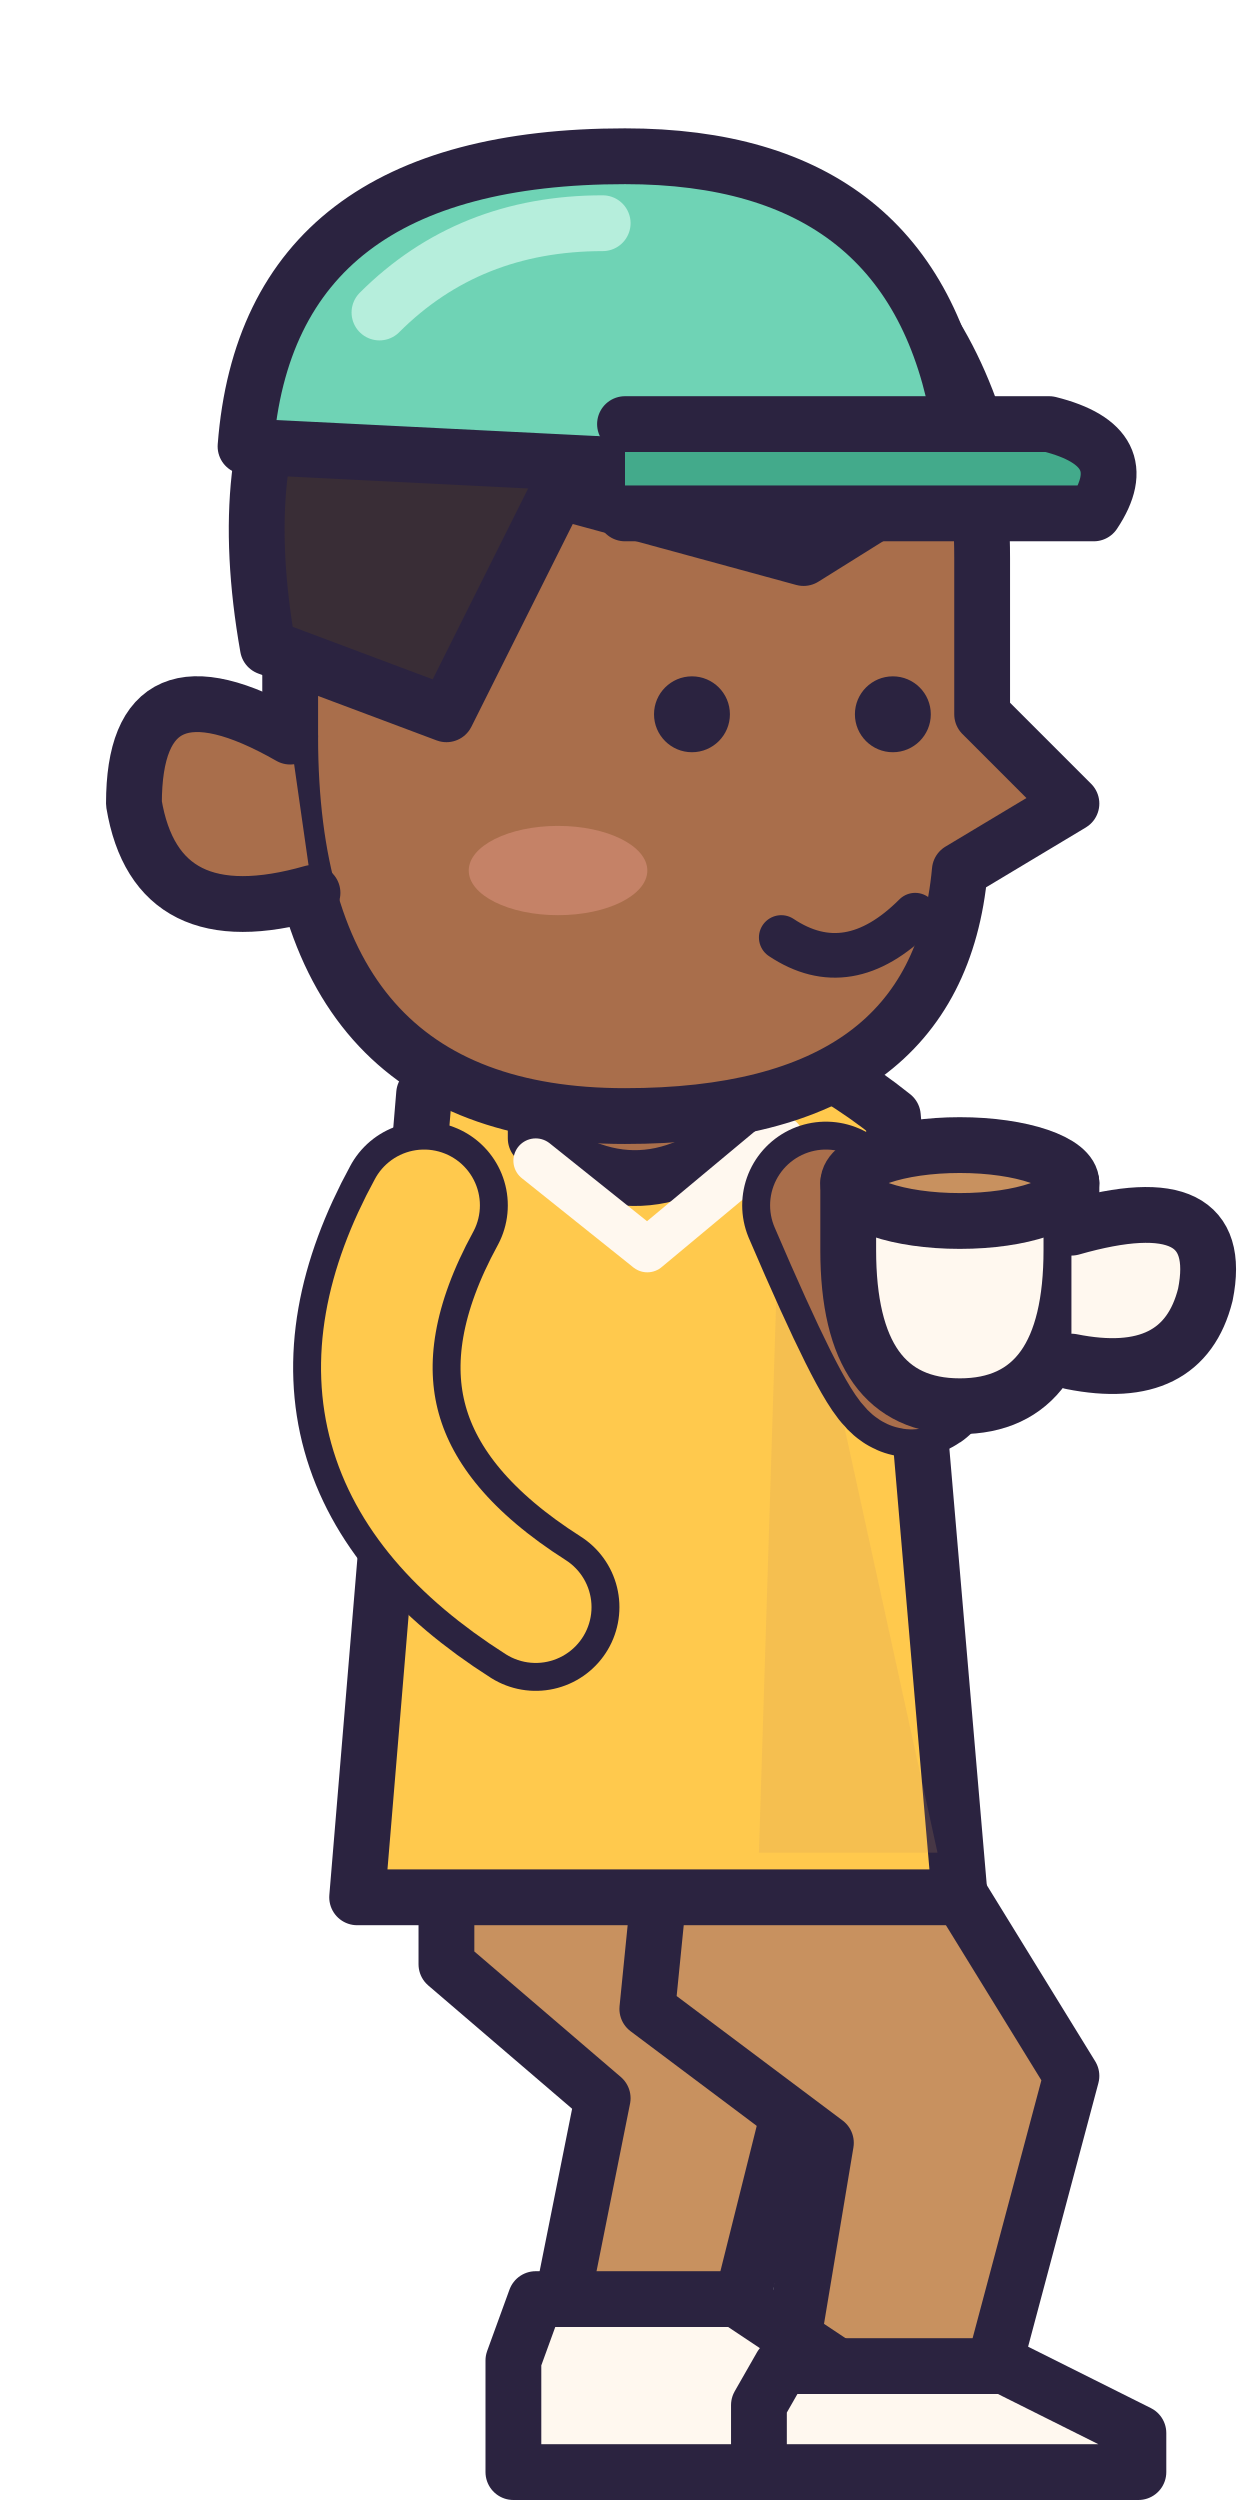
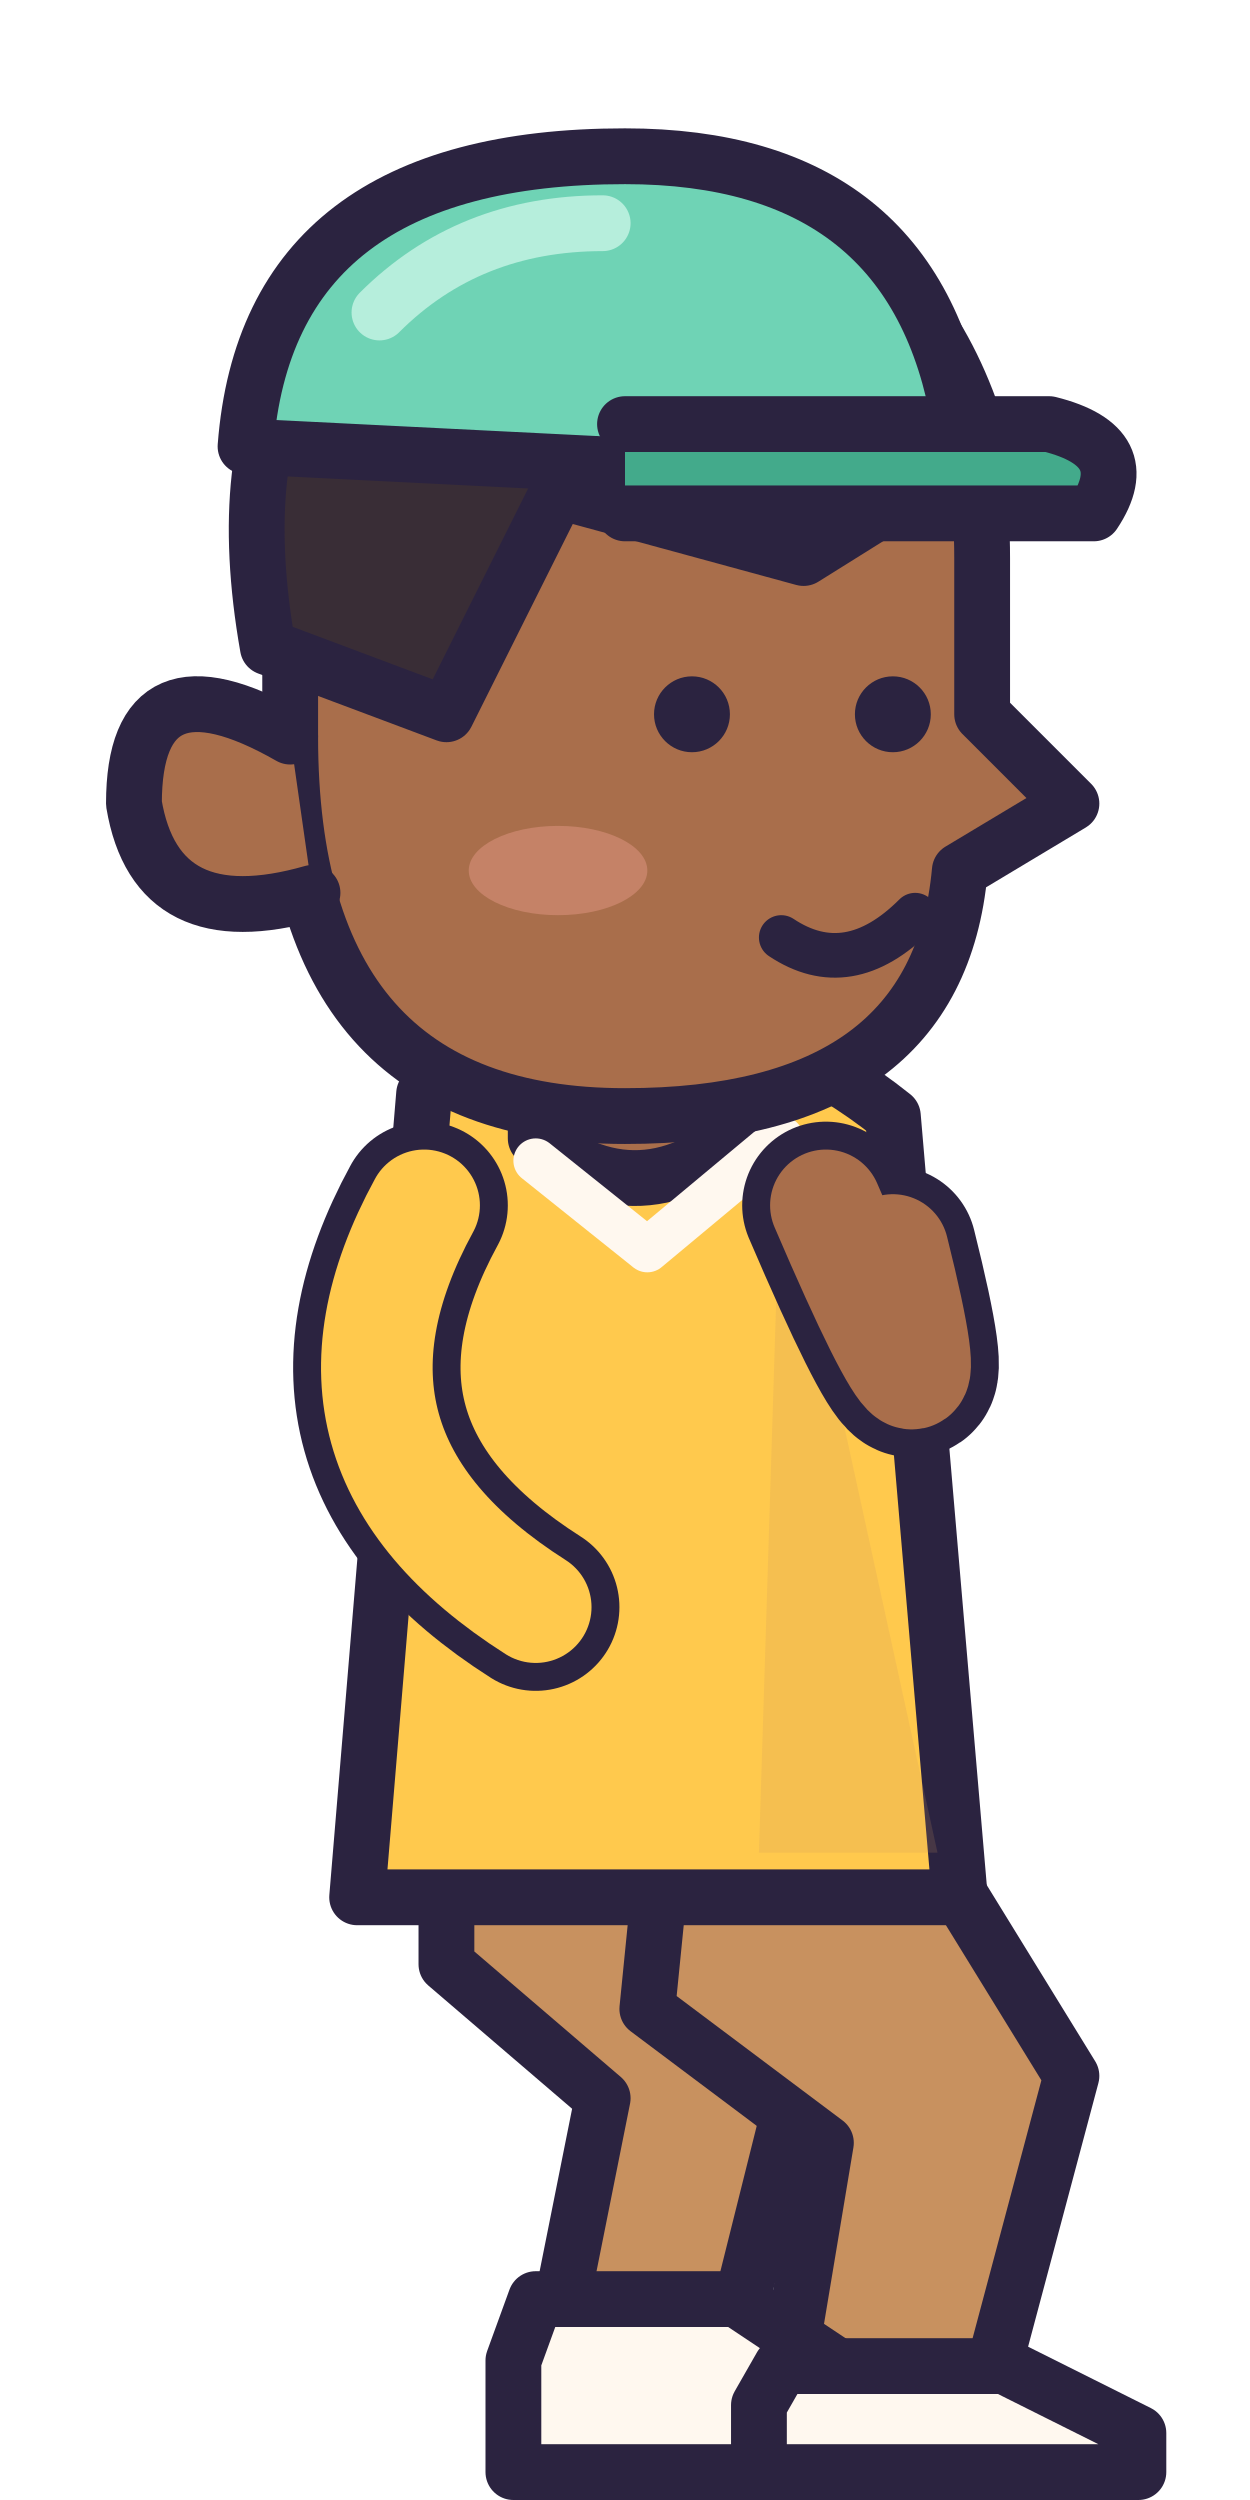
<svg xmlns="http://www.w3.org/2000/svg" width="56" height="112" viewBox="0 0 56 112">
  <g stroke="#2b2340" stroke-width="2.5" stroke-linecap="round" stroke-linejoin="round">
    <path d="M20 80h10l6 12-3 12h-8l2-10-7-6Z" fill="#c8915f" vector-effect="non-scaling-stroke" />
    <path d="M30 80h10l8 13-4 15h-9l2-12-8-6Z" fill="#c8915f" vector-effect="non-scaling-stroke" />
    <path d="M24 103h9l6 4v3.75H23v-5Z" fill="#fff8ef" vector-effect="non-scaling-stroke" />
    <path d="M35 106h10l6 3v1.75H34v-3Z" fill="#fff8ef" vector-effect="non-scaling-stroke" />
    <path d="M19 49q11-7 21 1l3 35H16Z" fill="#ffc94d" vector-effect="non-scaling-stroke" />
    <path d="M35 51l7 32h-8Z" fill="#c8915f" stroke="none" opacity="0.18" vector-effect="non-scaling-stroke" />
    <path d="M24 44v7q5 4 10-1v-7" fill="#a96e4b" vector-effect="non-scaling-stroke" />
    <path d="M24 52l5 4 6-5" fill="none" stroke="#fff8ef" stroke-width="2" vector-effect="non-scaling-stroke" />
    <path d="M19 54Q13 65 24 72" fill="none" stroke="#2b2340" stroke-width="7.5" vector-effect="non-scaling-stroke" />
    <path d="M19 54Q13 65 24 72" fill="none" stroke="#ffc94d" stroke-width="5" vector-effect="non-scaling-stroke" />
    <path d="M37 54Q43 68 40 56" fill="none" stroke="#2b2340" stroke-width="7.5" vector-effect="non-scaling-stroke" />
    <path d="M37 54Q43 68 40 56" fill="none" stroke="#a96e4b" stroke-width="5" vector-effect="non-scaling-stroke" />
    <g transform="translate(0 0) rotate(0 28 35)">
      <path d="M13 23q0-13 16-13 15 0 15 15v7l4 4-5 3q-1 11-15 11-15 0-15-17Z" fill="#a96e4b" vector-effect="non-scaling-stroke" />
      <path d="M13 33q-7-4-7 3 1 6 8 4" fill="#a96e4b" vector-effect="non-scaling-stroke" />
      <path d="M12 29q-3-17 12-20 16-3 20 11l-8 5-11-3-5 10Z" fill="#392d36" vector-effect="non-scaling-stroke" />
      <path d="M11 20q1-13 17-13 13 0 15 12l-12 2Z" fill="#6fd3b5" vector-effect="non-scaling-stroke" />
      <path d="M28 19h19q4 1 2 4H28" fill="#43aa8b" vector-effect="non-scaling-stroke" />
      <path d="M17 14q4-4 10-4" fill="none" stroke="#b6eedc" stroke-width="2.5" vector-effect="non-scaling-stroke" />
      <circle cx="31" cy="32" r="1.7" fill="#2b2340" stroke="none" vector-effect="non-scaling-stroke" />
      <circle cx="40" cy="32" r="1.7" fill="#2b2340" stroke="none" vector-effect="non-scaling-stroke" />
      <path d="M35 42q3 2 6-1" fill="none" stroke="#2b2340" stroke-width="2" vector-effect="non-scaling-stroke" />
      <ellipse cx="25" cy="39" rx="4" ry="2" fill="#c58267" stroke="none" vector-effect="non-scaling-stroke" />
    </g>
-     <path d="M38 53h10v3q0 7-5 7t-5-7Z" fill="#fff8ef" vector-effect="non-scaling-stroke" />
-     <path d="M48 55q7-2 6 3-1 4-6 3" fill="#fff8ef" vector-effect="non-scaling-stroke" />
-     <ellipse cx="43" cy="53" rx="5" ry="1.7" fill="#c8915f" vector-effect="non-scaling-stroke" />
  </g>
</svg>
